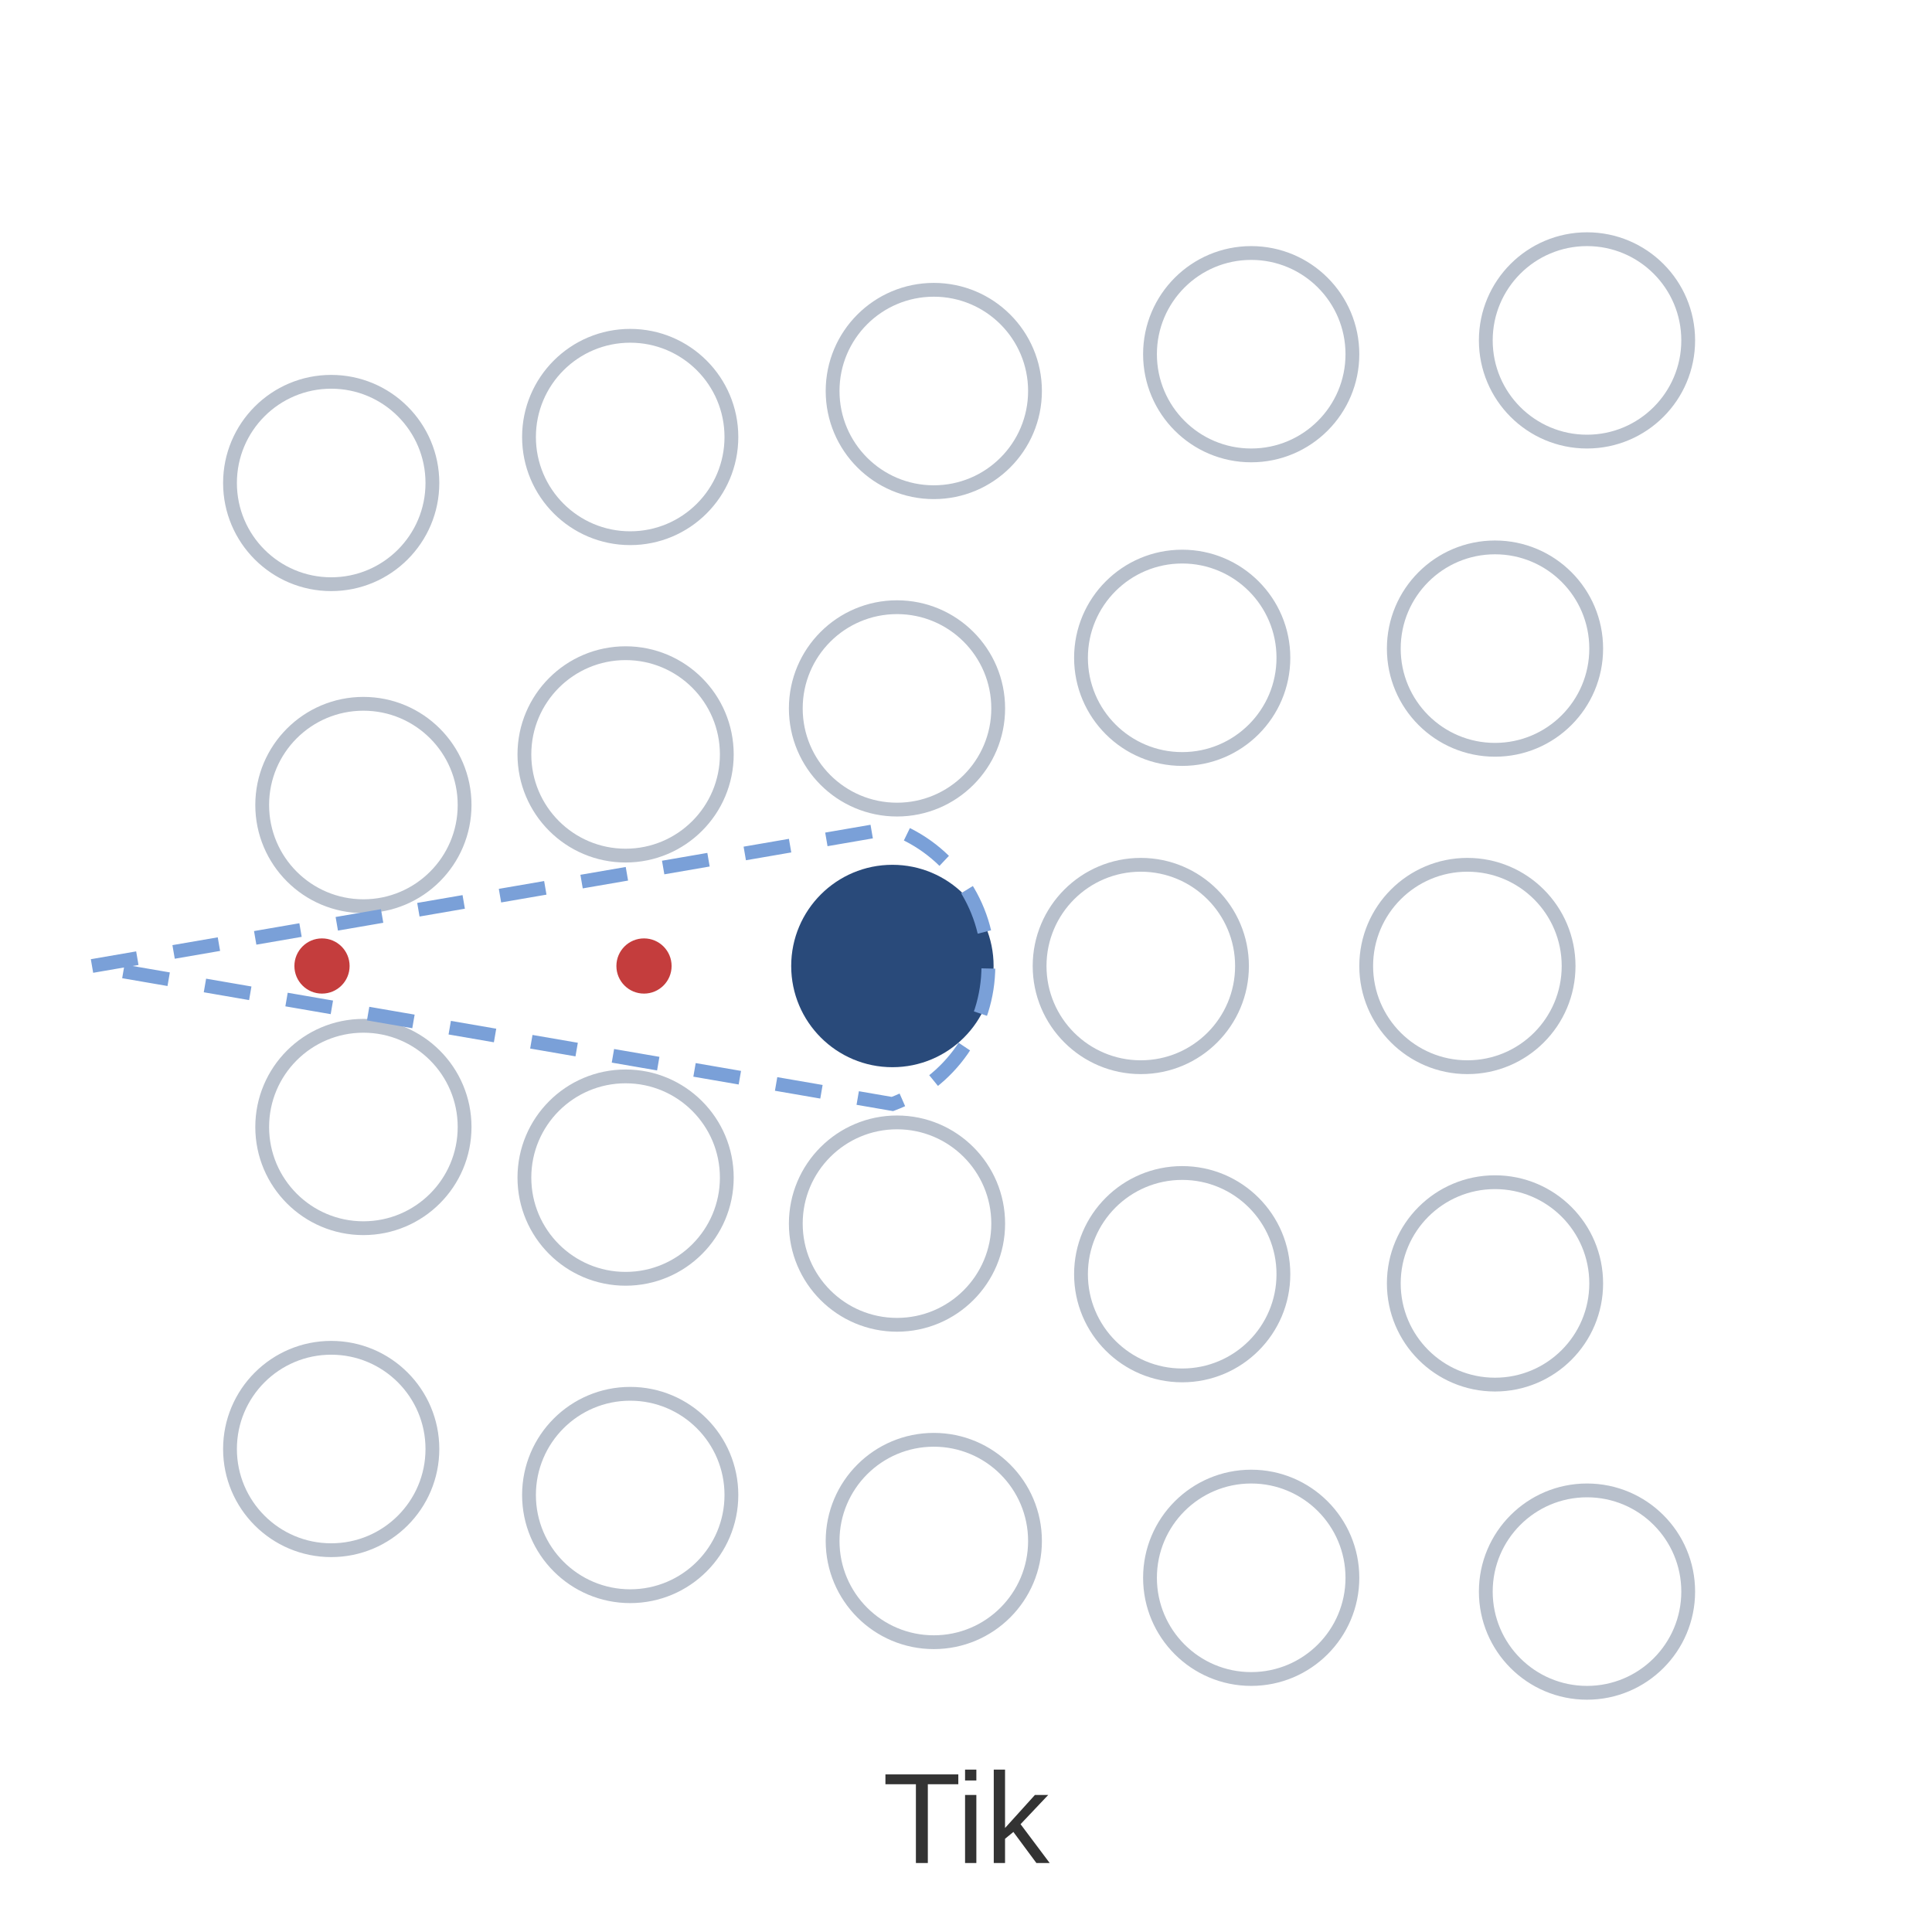
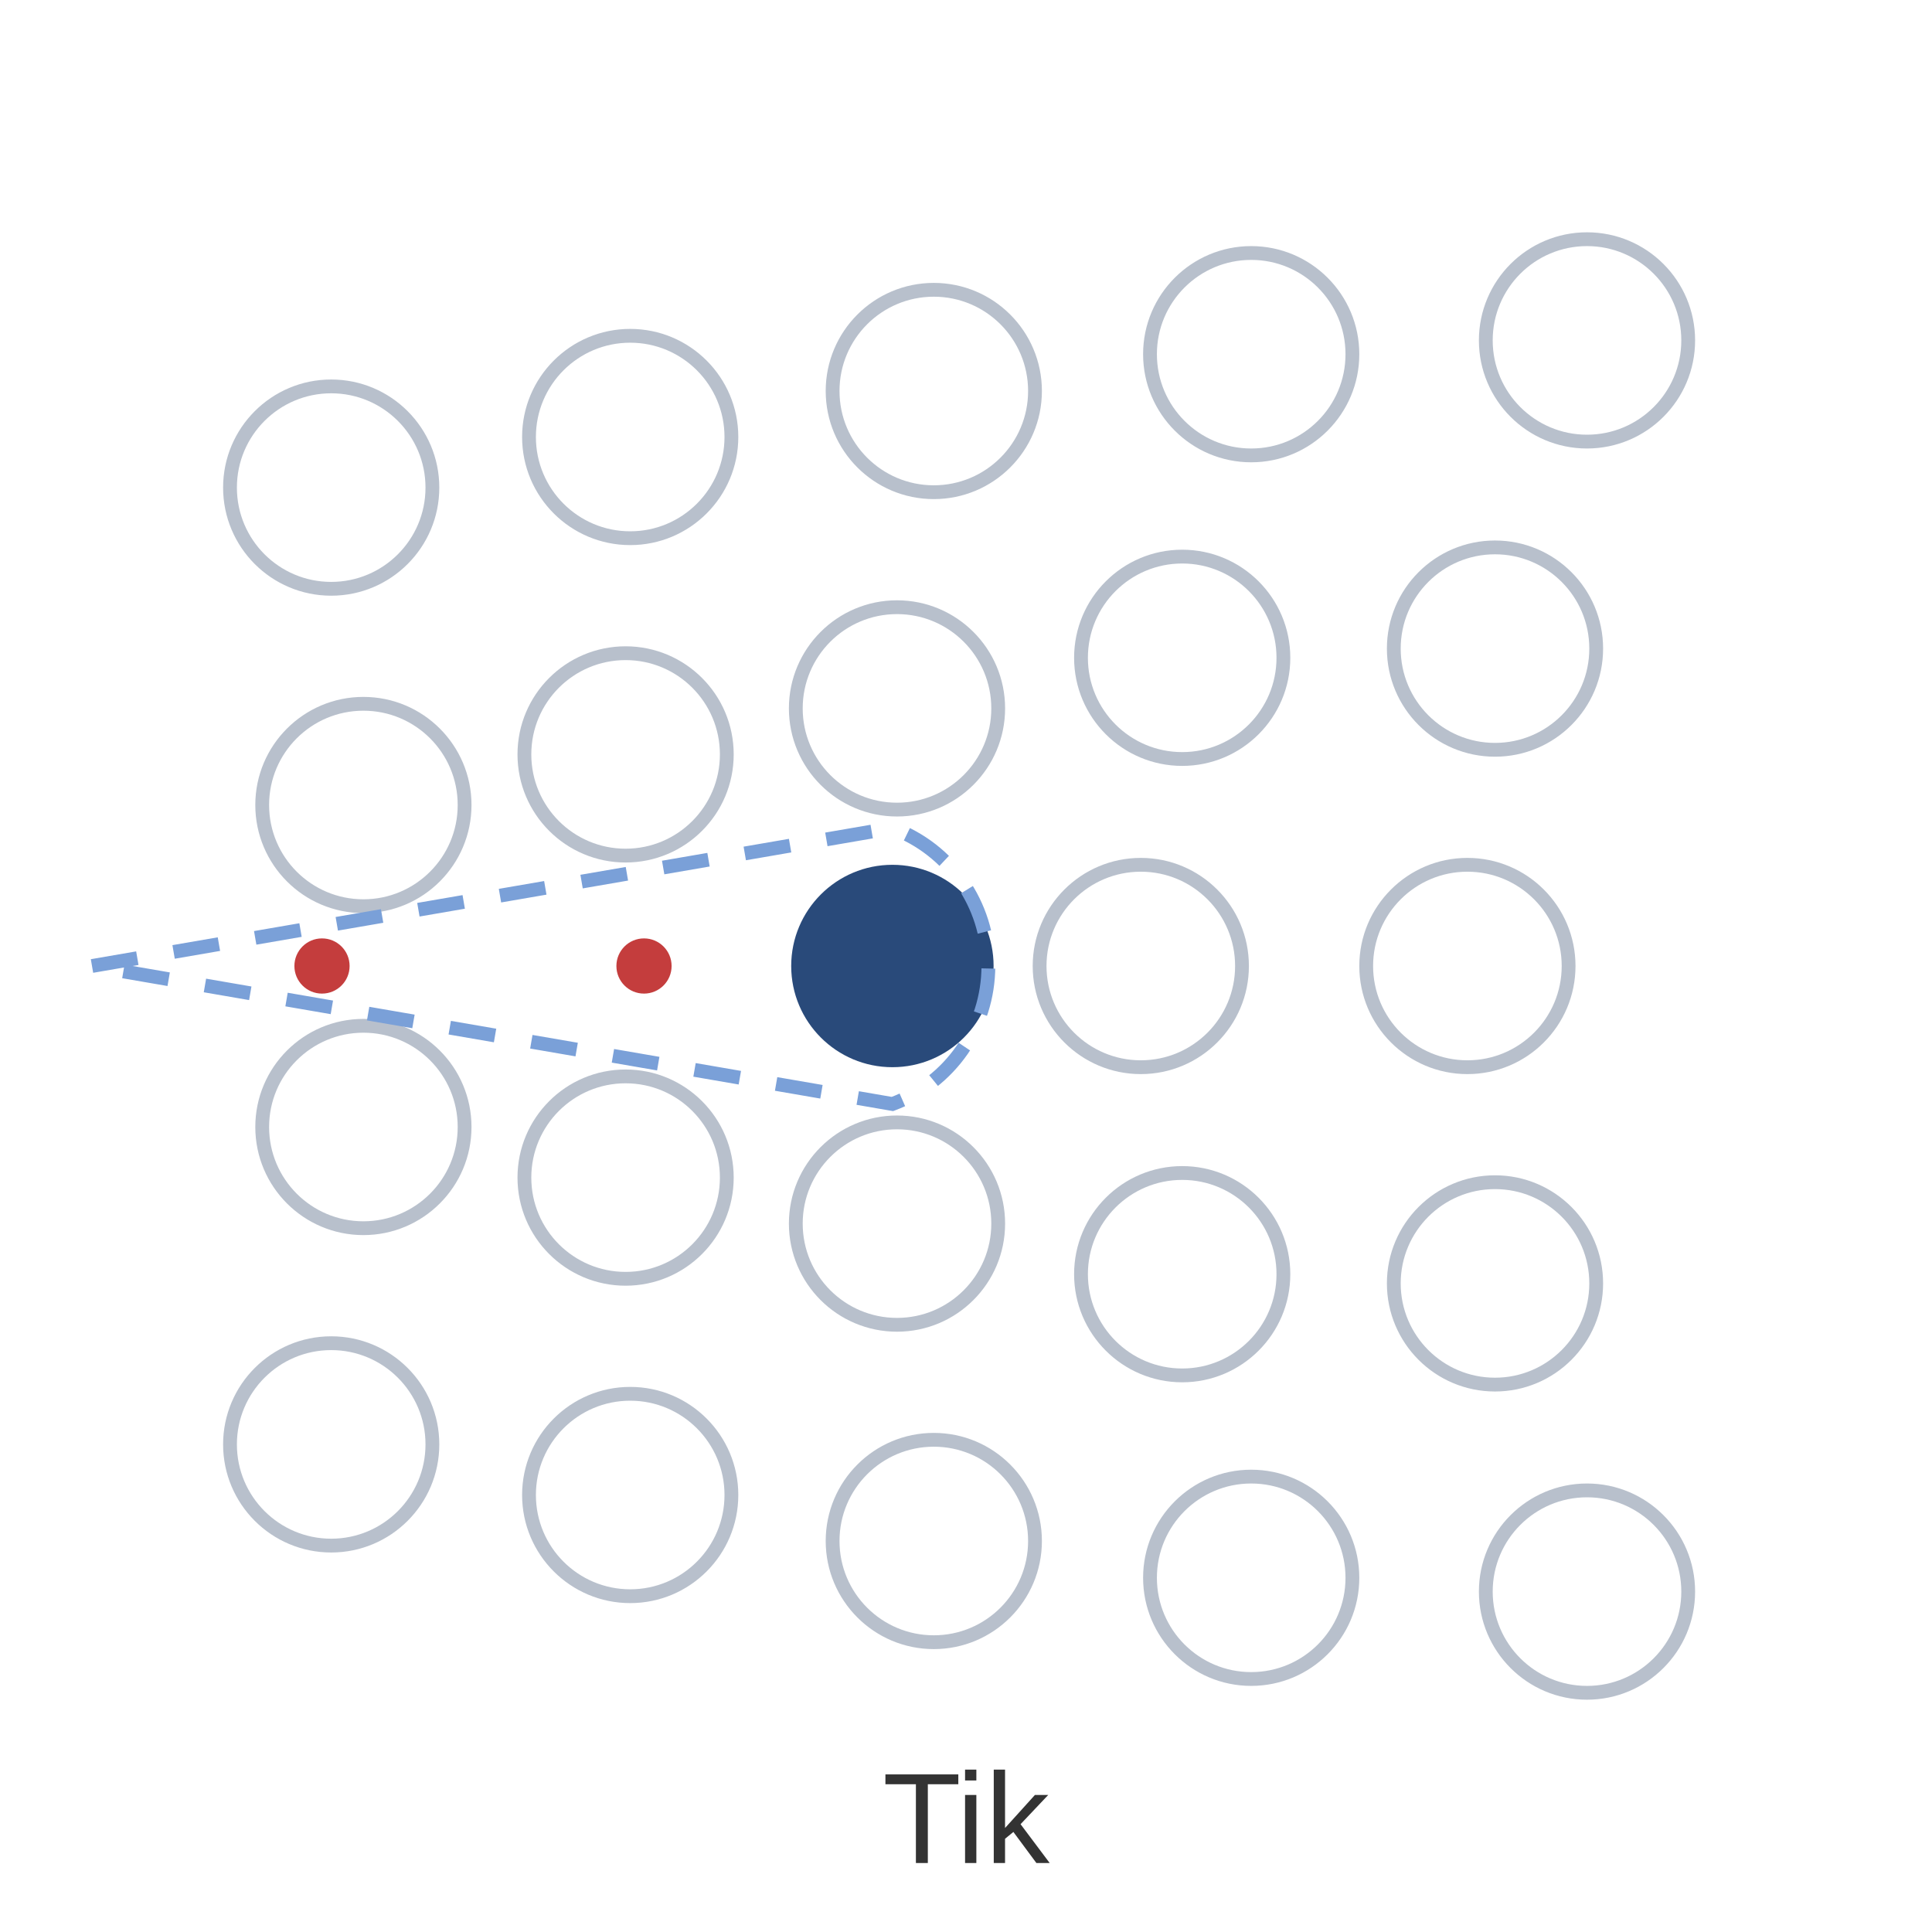
<svg xmlns="http://www.w3.org/2000/svg" width="420" height="420" viewBox="0 0 420 420">
  <rect width="100%" height="100%" fill="white" />
  <g fill="none" stroke="#b8c0cc" stroke-width="3">
-     <circle cx="72" cy="105" r="22" />
+     <circle cx="72" cy="106" r="22" />
    <circle cx="137" cy="95" r="22" />
    <circle cx="203" cy="85" r="22" />
    <circle cx="272" cy="77" r="22" />
    <circle cx="345" cy="74" r="22" />
    <circle cx="79" cy="175" r="22" />
    <circle cx="136" cy="164" r="22" />
    <circle cx="195" cy="154" r="22" />
    <circle cx="257" cy="143" r="22" />
    <circle cx="325" cy="141" r="22" />
    <circle cx="248" cy="210" r="22" />
    <circle cx="319" cy="210" r="22" />
    <circle cx="79" cy="245" r="22" />
    <circle cx="136" cy="256" r="22" />
    <circle cx="195" cy="266" r="22" />
    <circle cx="257" cy="277" r="22" />
    <circle cx="325" cy="279" r="22" />
-     <circle cx="72" cy="315" r="22" />
+     <circle cx="72" cy="314" r="22" />
    <circle cx="137" cy="325" r="22" />
    <circle cx="203" cy="335" r="22" />
    <circle cx="272" cy="343" r="22" />
    <circle cx="345" cy="346" r="22" />
  </g>
  <circle cx="194" cy="210" r="22" fill="#294a7a" />
  <circle cx="140" cy="210" r="6" fill="#c43d3d" />
  <circle cx="70" cy="210" r="6" fill="#c43d3d" />
  <path d="   M 20 210   L 194 180   A 32 32 0 0 1 194 240   Z" fill="none" stroke="#7aa0d8" stroke-width="3" stroke-dasharray="10 8" />
  <text x="210" y="405" text-anchor="middle" font-family="Arial, sans-serif" font-size="28" fill="#333">
    Tik
  </text>
</svg>
